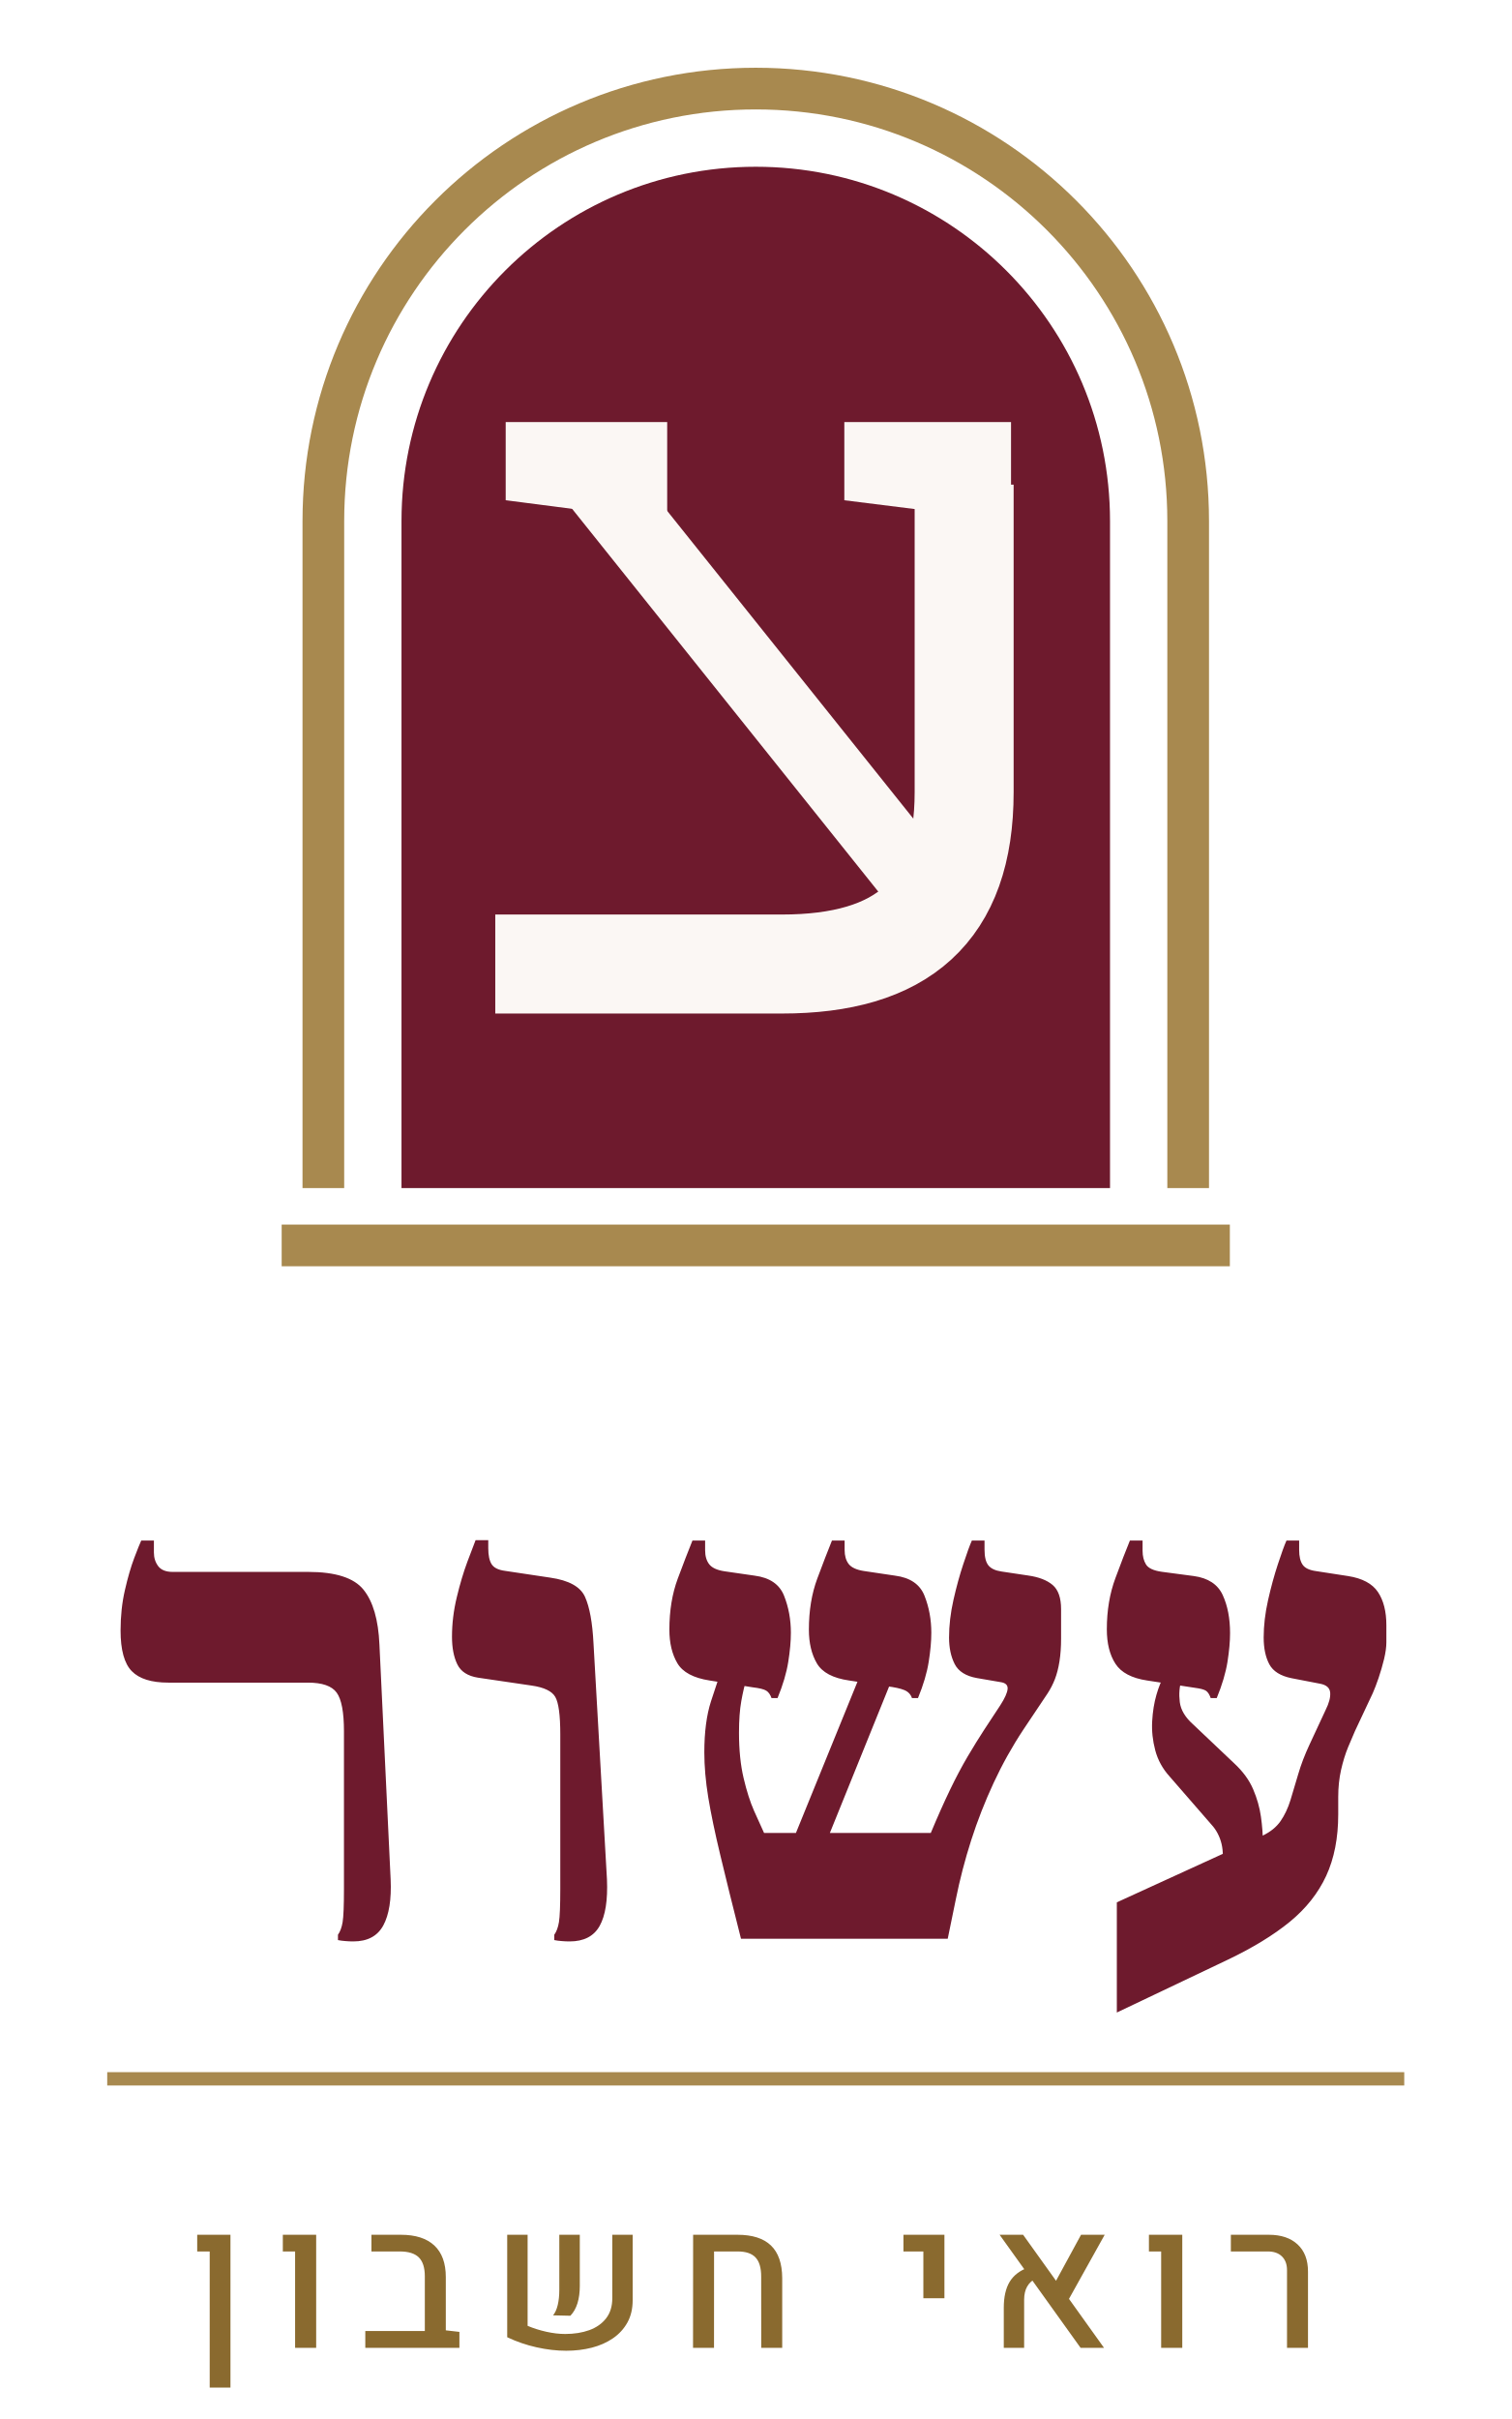
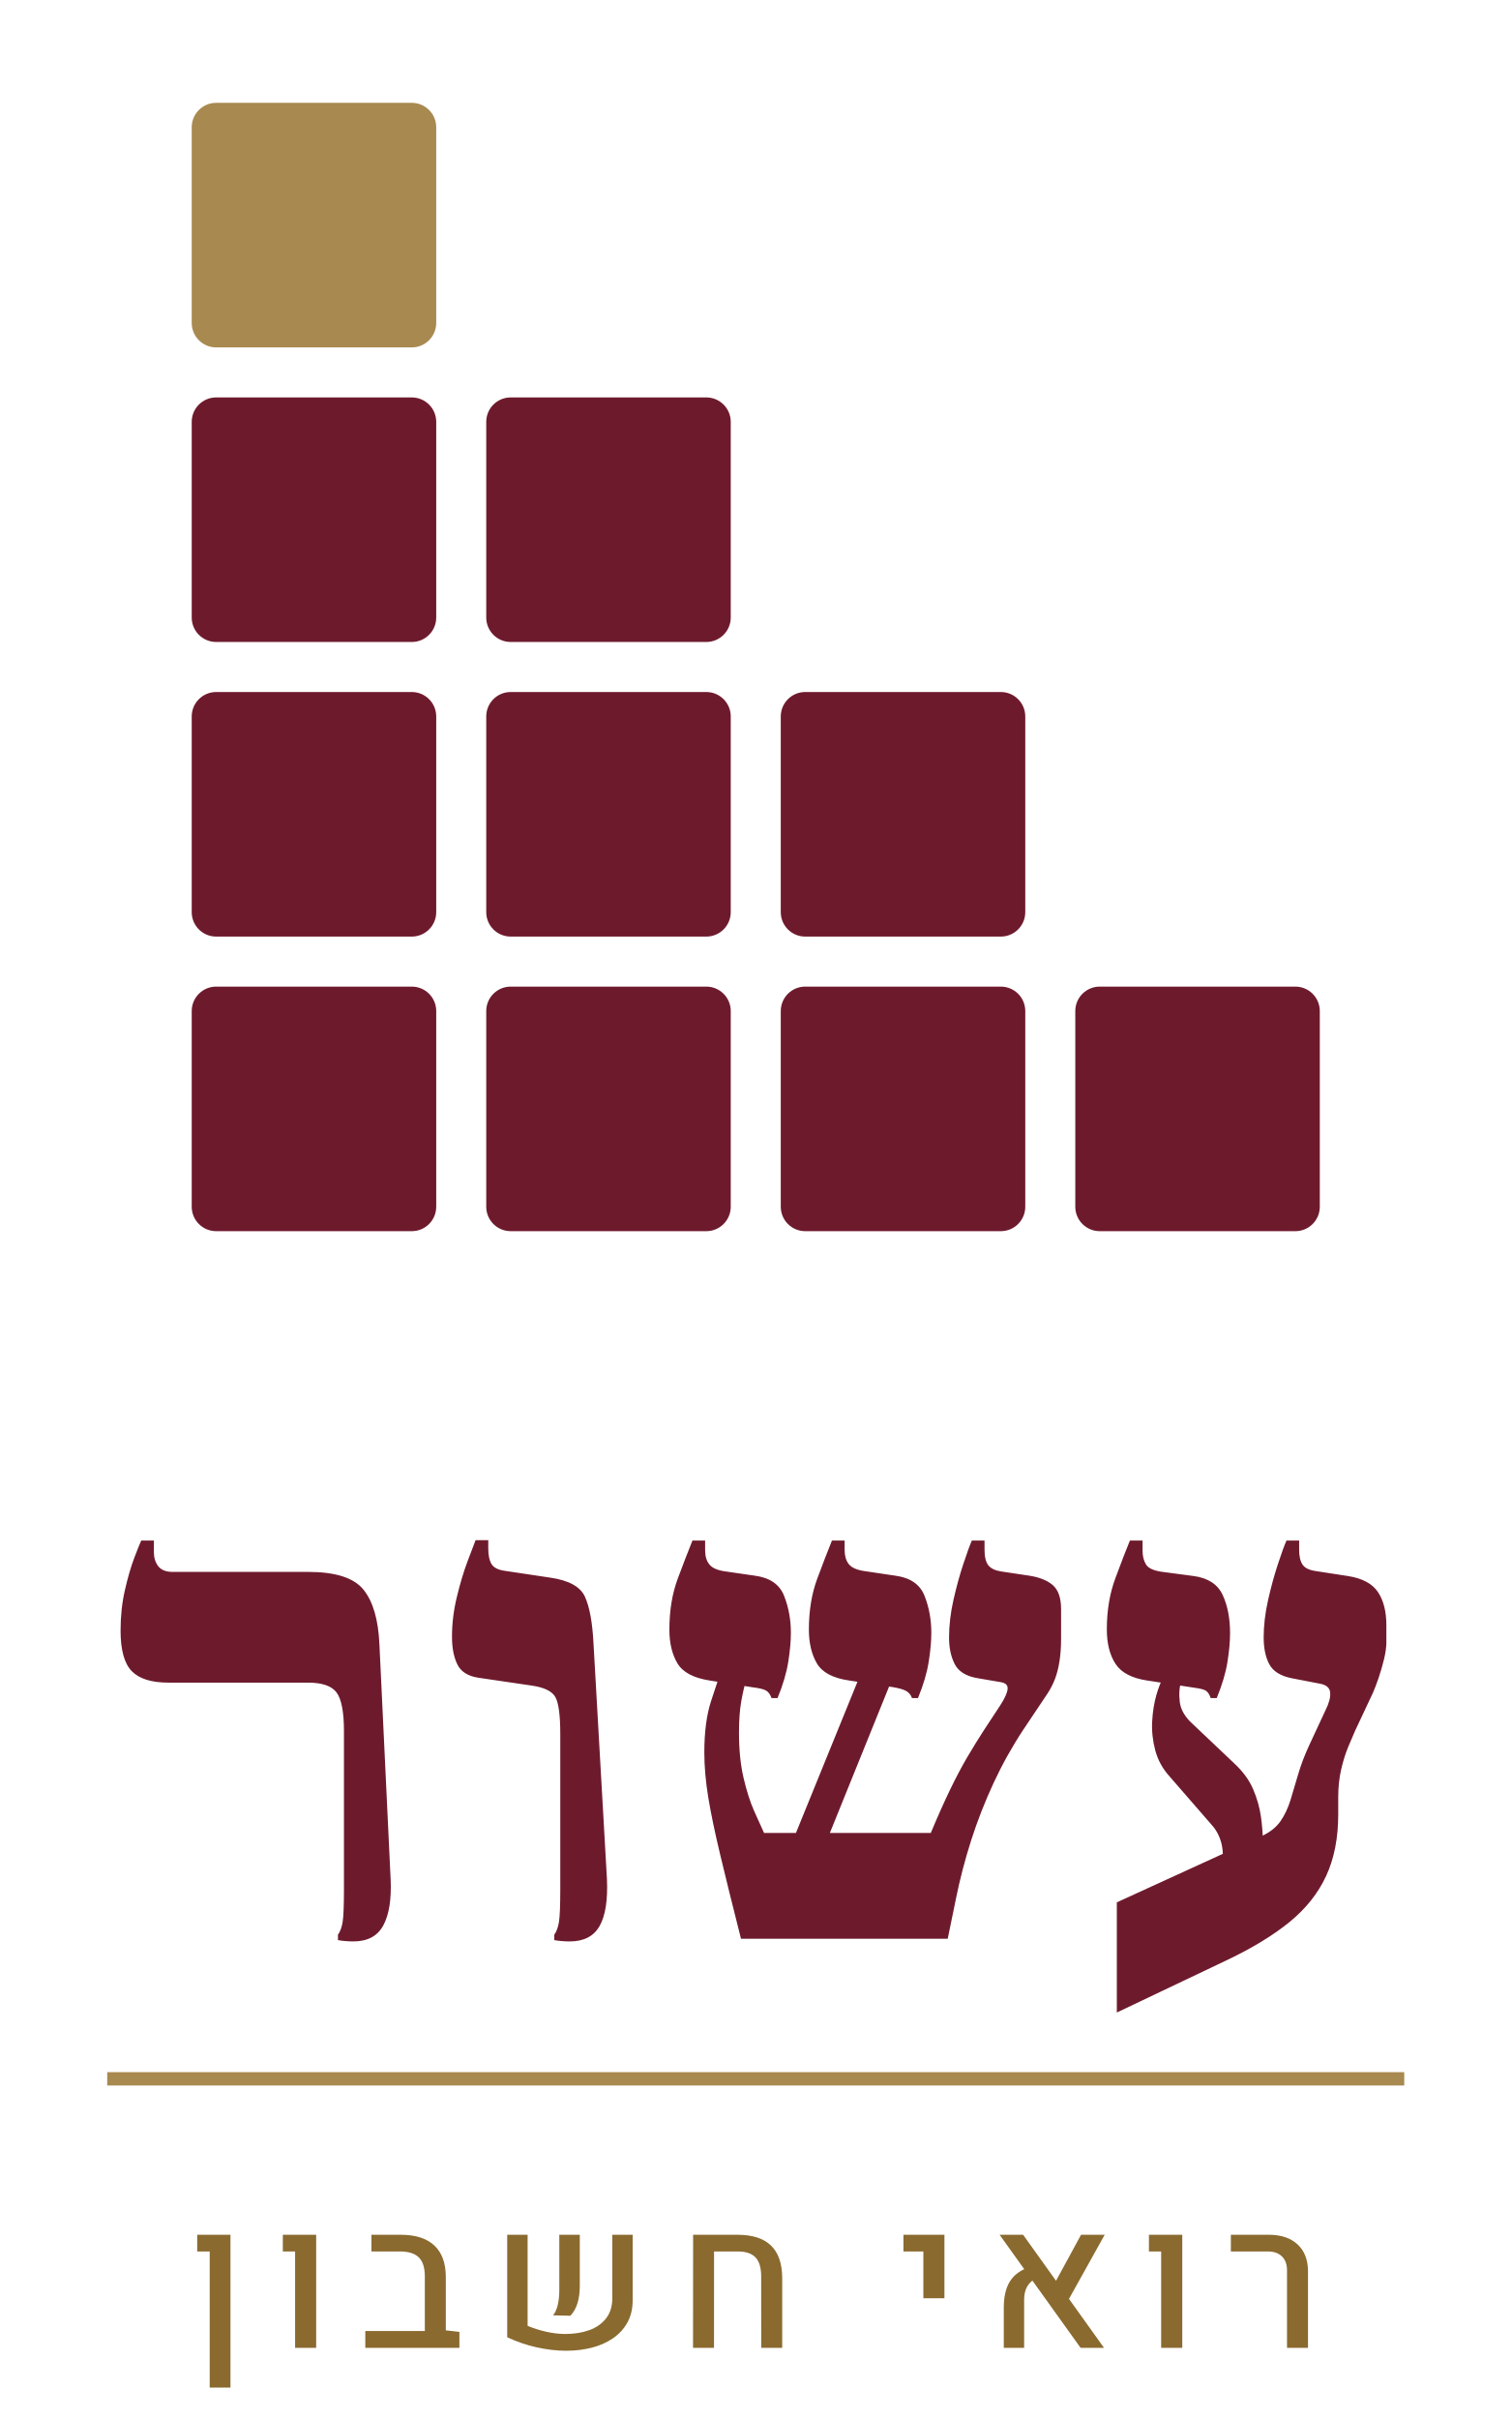
<svg xmlns="http://www.w3.org/2000/svg" viewBox="0 0 340 544" width="340" height="544" role="img" aria-label="עשור רואי חשבון">
  <svg x="20.00" y="0" width="300" height="300" viewBox="0 0 512 512">
-     <g transform="translate(0 -14)">
-       <path d="M 90 470 V 214 A 166 166 0 0 1 422 214 V 470" fill="none" stroke="#a8894f" stroke-width="16" />
-       <rect x="74" y="484" width="364" height="16" fill="#a8894f" />
-       <path d="M 120 470 V 214 A 136 136 0 0 1 392 214 V 470 Z" fill="#6e1a2d" />
-       <g fill="#fbf7f4">
-         <path d="M 290 176 H 354 V 214 L 290 206 Z" />
-         <path d="M 160 176 H 222 V 214 L 160 206 Z" />
-       </g>
-       <g fill="none" stroke="#fbf7f4" stroke-linejoin="round">
-         <path d="M 336 200 V 318 C 336 364 312 384 266 384 H 156" stroke-width="38" />
-         <path d="M 196 200 L 328 365" stroke-width="28" />
-       </g>
+     <g transform="scale(4.266667)">
+       <rect x="9.25" y="88.75" width="22" height="22" rx="2.2" fill="#6e1a2d" />
+       <rect x="9.25" y="62.25" width="22" height="22" rx="2.2" fill="#6e1a2d" />
+       <rect x="9.25" y="35.75" width="22" height="22" rx="2.2" fill="#6e1a2d" />
+       <rect x="9.25" y="9.25" width="22" height="22" rx="2.2" fill="#a8894f" />
+       <rect x="35.75" y="88.75" width="22" height="22" rx="2.2" fill="#6e1a2d" />
+       <rect x="35.75" y="62.25" width="22" height="22" rx="2.2" fill="#6e1a2d" />
+       <rect x="35.75" y="35.75" width="22" height="22" rx="2.2" fill="#6e1a2d" />
+       <rect x="62.25" y="88.75" width="22" height="22" rx="2.2" fill="#6e1a2d" />
+       <rect x="62.25" y="62.25" width="22" height="22" rx="2.2" fill="#6e1a2d" />
+       <rect x="88.75" y="88.75" width="22" height="22" rx="2.2" fill="#6e1a2d" />
    </g>
  </svg>
  <path transform="translate(24.12 436.00)" fill="#6e1a2d" d="M55.35 0.6Q54.45 0.6 53.55 0.52Q52.65 0.45 51.9 0.3V-0.9Q52.65 -1.95 52.95 -3.75Q53.25 -5.55 53.25 -11.25V-46.65Q53.25 -53.1 51.61 -55.35Q49.98 -57.6 45.12 -57.6H13.74Q8.04 -57.6 5.52 -60.18Q3 -62.76 3 -69.33Q3 -74.19 3.98 -78.42Q4.95 -82.65 6.07 -85.62Q7.2 -88.59 7.65 -89.55H10.5V-86.85Q10.5 -85.08 11.47 -83.79Q12.45 -82.5 14.73 -82.5H45.21Q54.42 -82.5 57.64 -78.51Q60.87 -74.52 61.23 -66.15L63.75 -13.35Q64.05 -6.6 62.1 -3Q60.15 0.6 55.35 0.6ZM104.01 0.6Q103.11 0.6 102.21 0.52Q101.31 0.45 100.56 0.3V-0.9Q101.31 -1.95 101.61 -3.75Q101.91 -5.55 101.91 -11.25V-45.99Q101.91 -52.44 100.78 -54.39Q99.66 -56.34 95.46 -56.94L83.43 -58.71Q79.95 -59.25 78.75 -61.71Q77.55 -64.17 77.55 -67.92Q77.55 -72.33 78.63 -76.81Q79.71 -81.3 81.01 -84.78Q82.32 -88.26 82.86 -89.64H85.71V-87.84Q85.71 -85.44 86.46 -84.24Q87.21 -83.04 89.46 -82.74L99.66 -81.21Q105.93 -80.31 107.47 -76.89Q109.02 -73.47 109.38 -66.45L112.41 -13.35Q112.71 -6.36 110.76 -2.88Q108.81 0.6 104.01 0.6ZM142.56 0Q139.71 -11.25 137.9 -18.82Q136.08 -26.4 135.19 -31.81Q134.31 -37.23 134.31 -41.91Q134.31 -48.75 135.81 -53.4Q137.31 -58.05 139.11 -63.15L144.81 -61.05Q144.36 -60.15 143.76 -58.27Q143.16 -56.4 142.63 -53.47Q142.11 -50.55 142.11 -46.35Q142.11 -40.5 143.15 -36.12Q144.18 -31.74 145.51 -28.74Q146.85 -25.74 147.75 -23.79H185.25Q187.56 -29.31 189.57 -33.48Q191.58 -37.65 193.54 -40.98Q195.51 -44.31 197.25 -46.98L200.88 -52.5Q202.41 -54.87 202.53 -56.17Q202.65 -57.48 200.91 -57.72L195.66 -58.62Q191.91 -59.28 190.63 -61.77Q189.36 -64.26 189.36 -67.74Q189.36 -71.82 190.35 -76.2Q191.34 -80.58 192.56 -84.25Q193.77 -87.93 194.49 -89.55H197.34V-87.51Q197.34 -85.05 198.21 -83.97Q199.08 -82.89 201.15 -82.59L207.15 -81.69Q210.75 -81.18 212.66 -79.56Q214.56 -77.94 214.56 -74.13V-67.5Q214.56 -64.68 214.2 -62.4Q213.84 -60.12 213.17 -58.38Q212.49 -56.64 211.5 -55.14L206.1 -47.07Q202.32 -41.37 199.38 -35.04Q196.44 -28.71 194.34 -22.16Q192.24 -15.6 190.89 -8.91L189.06 0ZM152.13 -16.95 171.12 -63.6 178.17 -62.4 159.78 -16.95ZM149.43 -54.12Q149.01 -55.32 148.23 -55.8Q147.45 -56.28 145.17 -56.55L135.51 -58.08Q130.05 -58.92 128.25 -61.96Q126.45 -65.01 126.45 -69.51Q126.45 -75.93 128.34 -81Q130.23 -86.07 131.64 -89.55H134.49V-87.36Q134.49 -85.41 135.41 -84.22Q136.32 -83.04 138.78 -82.65L145.62 -81.66Q150.72 -81 152.25 -77.13Q153.78 -73.26 153.78 -68.82Q153.78 -65.94 153.19 -62.27Q152.61 -58.59 150.78 -54.12ZM181.02 -54.12Q180.6 -55.38 179.31 -55.92Q178.02 -56.46 175.32 -56.79L166.89 -58.08Q161.43 -58.86 159.63 -61.93Q157.83 -65.01 157.83 -69.51Q157.83 -75.93 159.72 -81Q161.61 -86.07 163.02 -89.55H165.87V-87.42Q165.87 -85.47 166.78 -84.28Q167.7 -83.1 170.16 -82.71L177.21 -81.66Q182.31 -81 183.84 -77.13Q185.37 -73.26 185.37 -68.82Q185.37 -65.94 184.78 -62.27Q184.2 -58.59 182.37 -54.12ZM227.1 16.59V-8.19L259.89 -23.19Q262.53 -24.45 263.93 -26.46Q265.32 -28.47 266.16 -31.19Q267 -33.9 267.91 -37.05Q268.83 -40.2 270.42 -43.62L274.08 -51.48Q275.22 -53.76 275.09 -55.36Q274.95 -56.97 272.79 -57.36L266.43 -58.59Q262.68 -59.34 261.4 -61.73Q260.13 -64.11 260.13 -67.77Q260.13 -71.76 261.12 -76.16Q262.11 -80.55 263.33 -84.24Q264.54 -87.93 265.26 -89.55H268.11V-87.42Q268.11 -85.26 268.89 -84.12Q269.67 -82.98 271.92 -82.68L279.09 -81.57Q283.92 -80.82 285.83 -77.98Q287.73 -75.15 287.73 -70.5V-66.69Q287.73 -65.07 287.21 -62.89Q286.68 -60.72 285.98 -58.65Q285.27 -56.58 284.67 -55.23L280.68 -46.74Q280.08 -45.39 279.13 -43.11Q278.19 -40.83 277.54 -37.98Q276.9 -35.13 276.9 -31.89V-27.96Q276.9 -20.01 274.19 -14.14Q271.47 -8.28 265.98 -3.79Q260.49 0.69 252 4.74ZM250.95 -18.57Q250.95 -20.13 250.65 -21.36Q250.35 -22.59 249.78 -23.68Q249.21 -24.78 248.4 -25.65L239.01 -36.45Q236.61 -39.09 235.74 -42.38Q234.87 -45.66 235.05 -48.91Q235.23 -52.17 236.01 -54.87Q236.79 -57.57 237.75 -59.1L241.65 -58.2Q240.93 -55.92 241.26 -53.23Q241.59 -50.55 244.35 -48.12L253.5 -39.45Q256.44 -36.72 257.76 -33.63Q259.08 -30.54 259.51 -27.48Q259.95 -24.42 259.95 -21.57ZM248.22 -54.12Q247.8 -55.32 247.17 -55.76Q246.54 -56.19 244.68 -56.43L233.91 -58.08Q228.72 -58.86 226.79 -61.84Q224.85 -64.83 224.85 -69.6Q224.85 -75.93 226.79 -81.13Q228.72 -86.34 230.04 -89.55H232.89V-87.24Q232.89 -85.41 233.67 -84.16Q234.45 -82.92 237.18 -82.53L244.41 -81.57Q249.24 -80.91 250.91 -77.31Q252.57 -73.71 252.57 -68.73Q252.57 -65.94 251.99 -62.27Q251.4 -58.59 249.57 -54.12Z" />
  <rect x="24.12" y="466.00" width="291.75" height="3" fill="#a8894f" />
  <path transform="translate(42.59 528.00)" fill="#8a6a2f" d="M4.58 8.94V-21.68H1.77V-25.43H9.25V8.94ZM23.79 0V-21.68H21.03V-25.43H28.53V0ZM39.58 0V-3.78H52.97L57.69 -3.94L60.75 -3.59V0ZM52.97 -1.08V-16.08Q52.97 -19.01 51.62 -20.34Q50.28 -21.68 47.3 -21.68H40.96V-25.43H47.59Q52.52 -25.43 55.11 -23.02Q57.69 -20.6 57.69 -15.92V-1.08ZM76.09 -25.43V-4.95Q78.06 -4.12 80.3 -3.62Q82.54 -3.12 84.55 -3.12Q87.57 -3.12 89.96 -3.98Q92.34 -4.84 93.74 -6.63Q95.14 -8.42 95.14 -11.18V-25.43H99.72V-10.71Q99.72 -7.83 98.54 -5.7Q97.36 -3.57 95.29 -2.15Q93.22 -0.73 90.53 -0.04Q87.83 0.65 84.77 0.65Q81.56 0.65 78.11 -0.12Q74.66 -0.89 71.5 -2.39V-25.43ZM81.81 -7.31Q82.52 -8.16 82.87 -9.65Q83.22 -11.14 83.22 -13.02V-25.43H87.83V-13.92Q87.83 -11.75 87.31 -10.04Q86.78 -8.33 85.71 -7.22ZM113.3 0 113.32 -25.43H123.29Q128.33 -25.43 130.83 -23.02Q133.33 -20.61 133.36 -15.72V0H128.64L128.63 -16.05Q128.63 -18.98 127.36 -20.33Q126.09 -21.68 123.33 -21.68H118.03L118.02 0ZM165.11 -11.16V-21.68H160.63V-25.43H169.85V-11.16ZM200.48 0 182.26 -25.43H187.55L205.75 0ZM183.2 0V-9Q183.2 -12.66 184.52 -14.85Q185.85 -17.04 188.71 -18.07L190.5 -15.65Q187.78 -14.33 187.78 -10.83V0ZM205.9 -25.43 197.24 -9.89 194.13 -13.57 200.58 -25.43ZM218.6 0V-21.68H215.85V-25.43H223.35V0ZM246.91 0V-17.49Q246.91 -19.45 245.76 -20.57Q244.62 -21.68 242.59 -21.68H234.28V-25.43H242.82Q246.96 -25.43 249.3 -23.25Q251.63 -21.08 251.63 -17.17V0Z" />
</svg>
